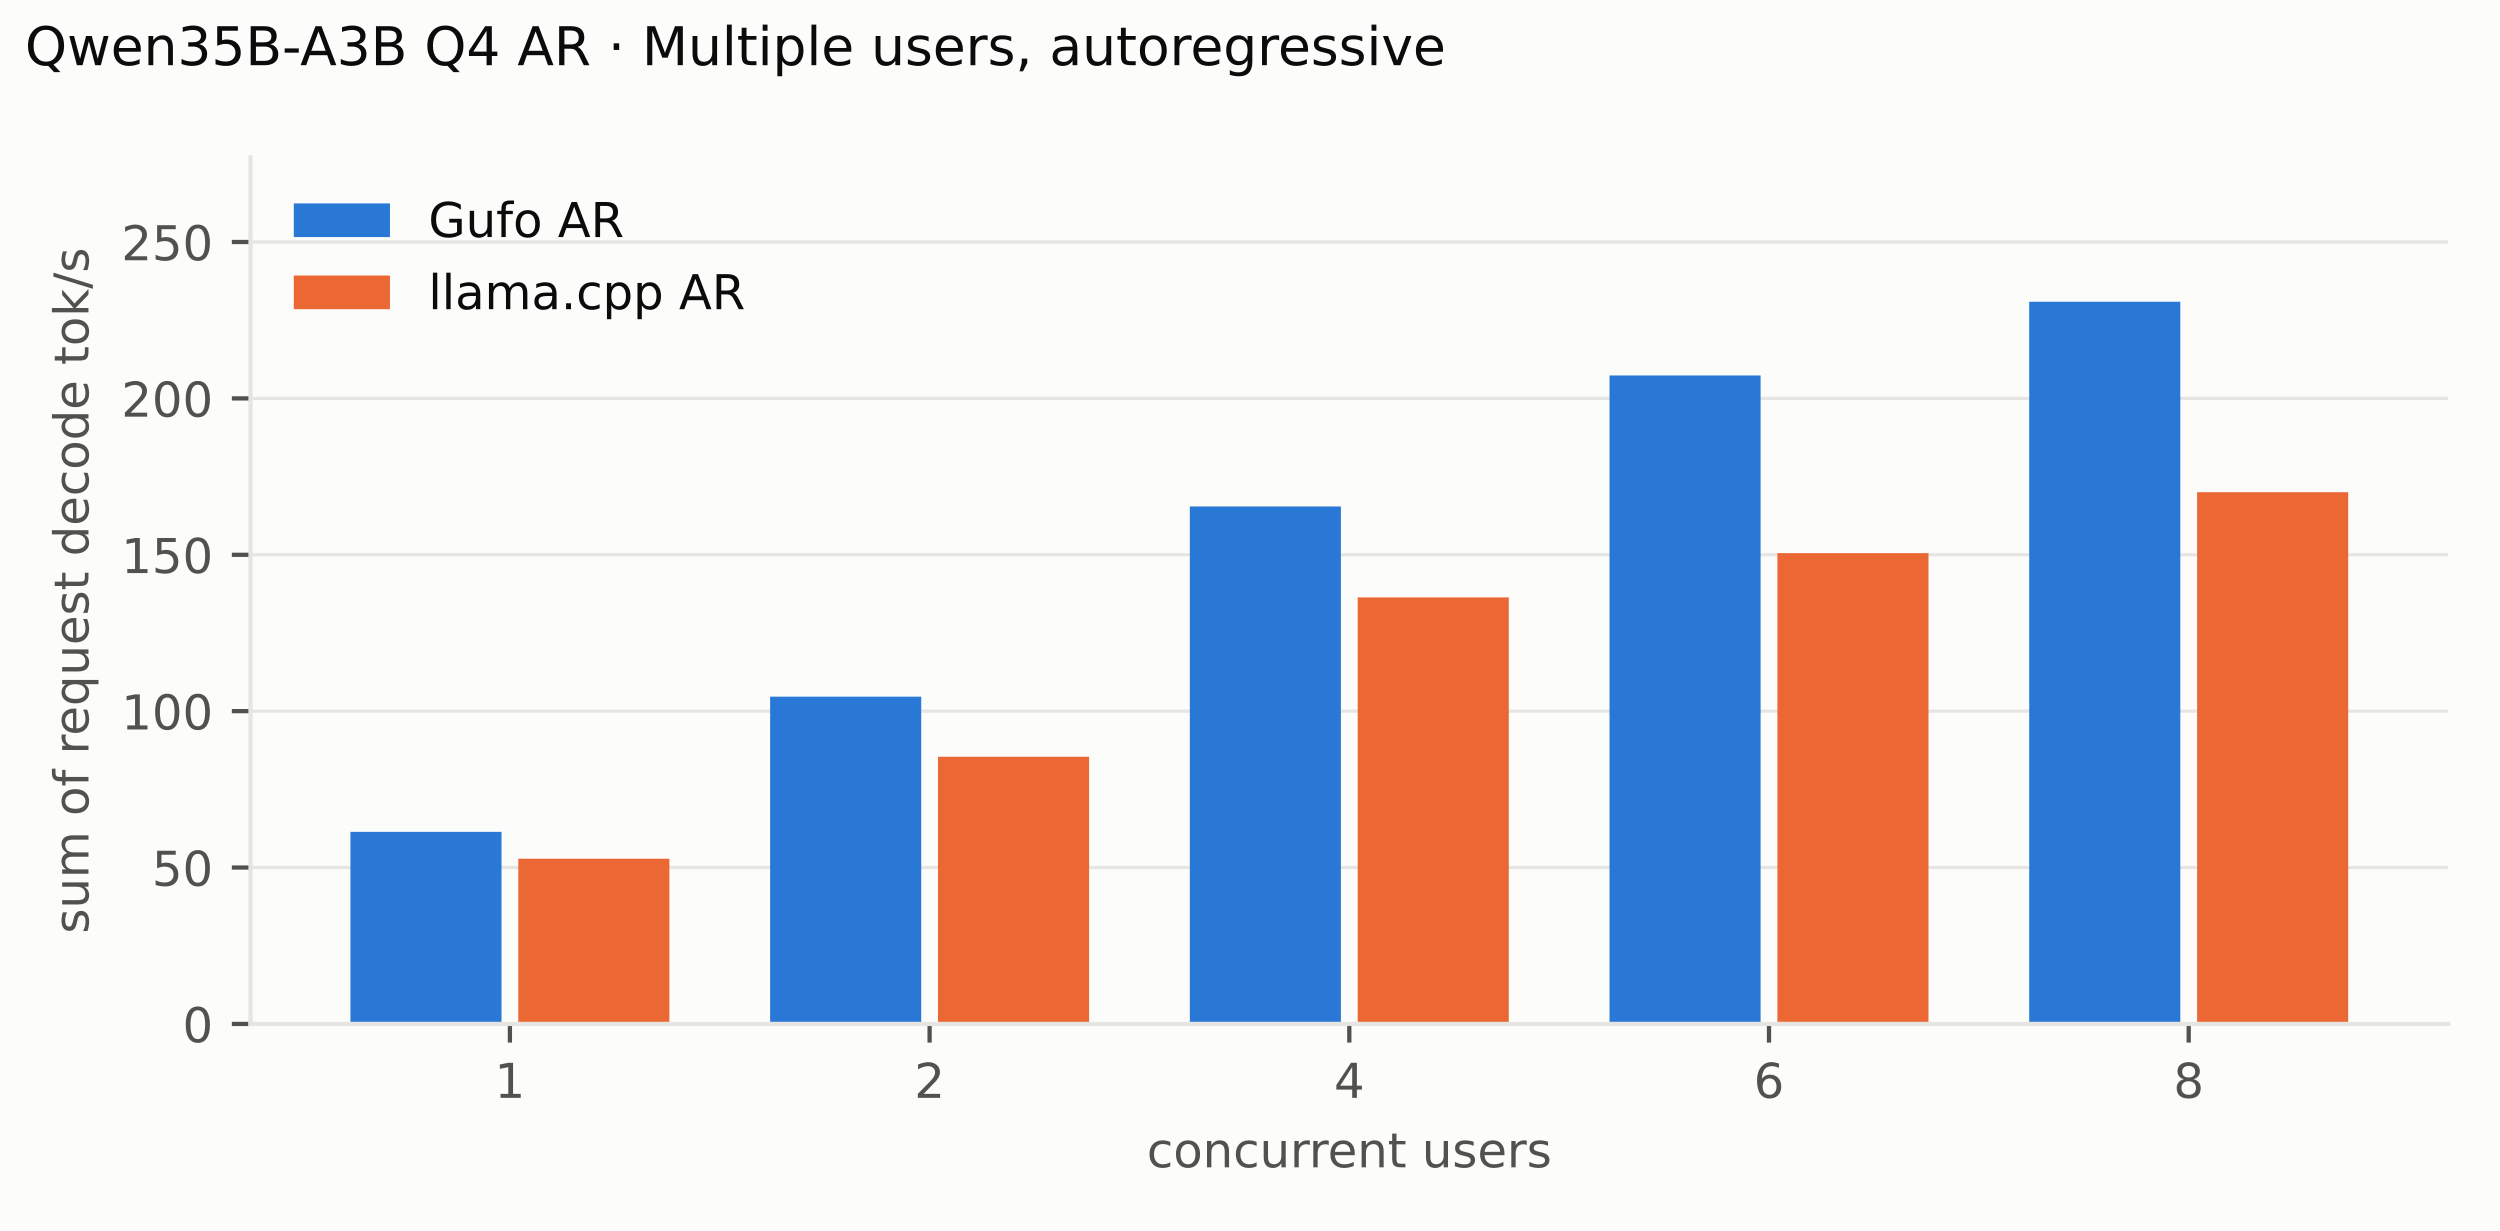
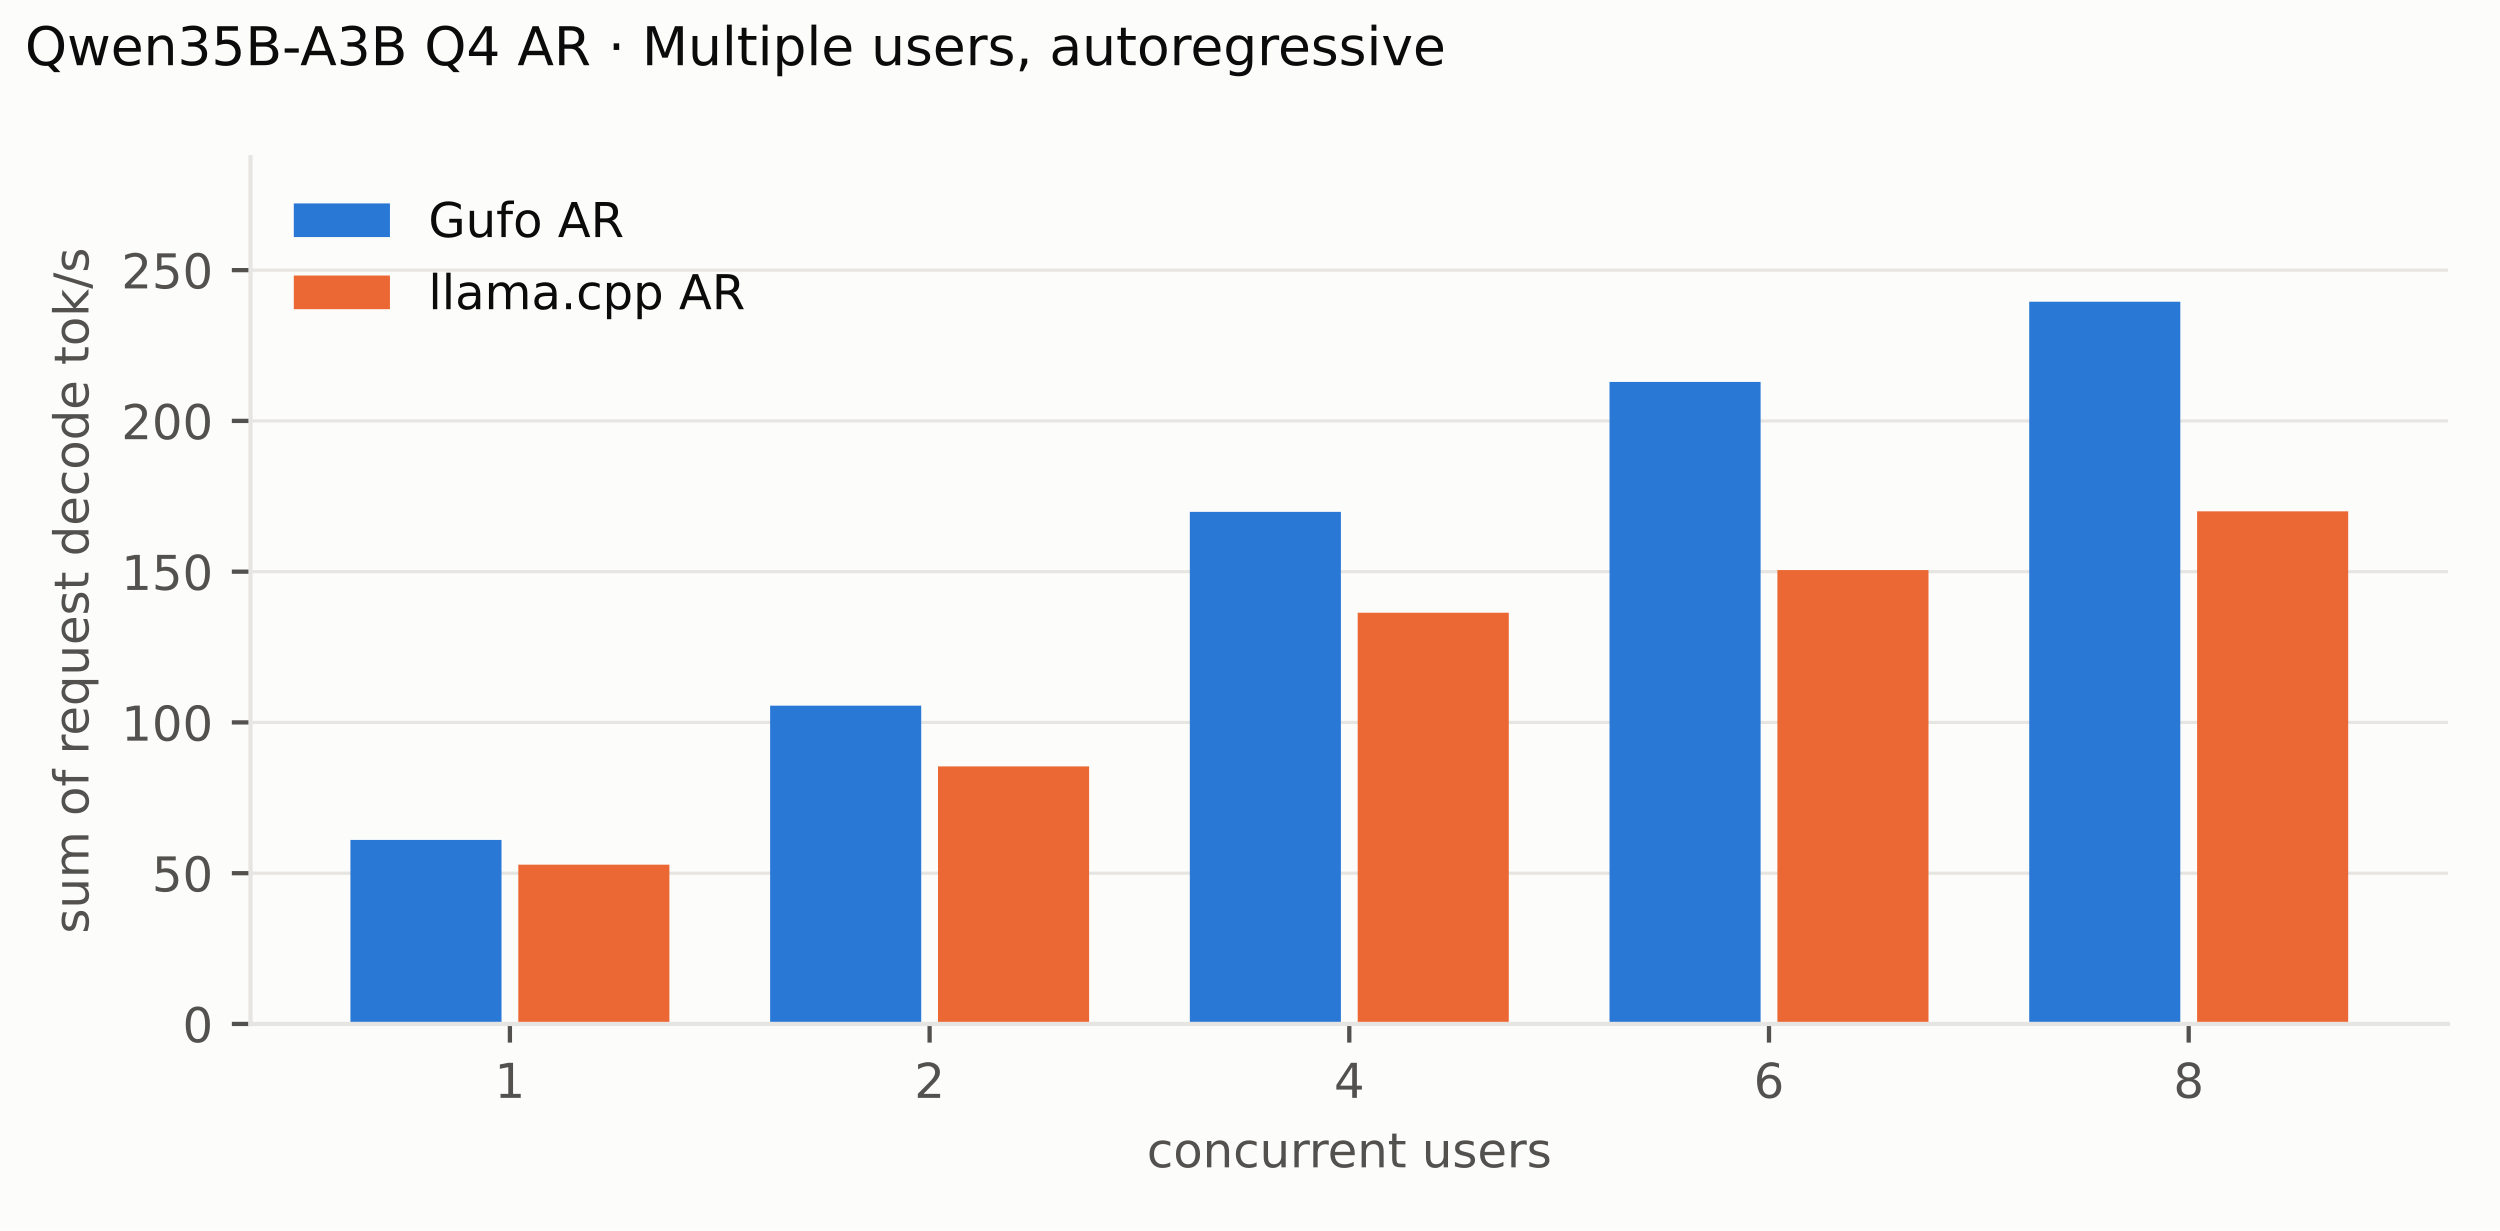
<svg xmlns="http://www.w3.org/2000/svg" xmlns:xlink="http://www.w3.org/1999/xlink" width="468pt" height="230.4pt" viewBox="0 0 468 230.4" version="1.1">
  <defs>
    <style type="text/css">*{stroke-linejoin: round; stroke-linecap: butt}</style>
  </defs>
  <g id="figure_1">
    <g id="patch_1">
      <path d="M 0 230.4 L 468 230.4 L 468 0 L 0 0 z " style="fill: #fcfcfb" />
    </g>
    <g id="axes_1">
      <g id="patch_2">
        <path d="M 46.899 191.68 L 458.28 191.68 L 458.28 29.441 L 46.899 29.441 z " style="fill: #fcfcfb" />
      </g>
      <g id="matplotlib.axis_1">
        <g id="xtick_1">
          <g id="line2d_1">
            <defs>
              <path id="m1ebf051f68" d="M 0 0 L 0 3.5 " style="stroke: #52514e; stroke-width: 0.8" />
            </defs>
            <g>
              <use xlink:href="#m1ebf051f68" x="95.454" y="191.68" style="fill: #52514e; stroke: #52514e; stroke-width: 0.8" />
            </g>
          </g>
          <g id="text_1">
            <text style="font-size: 9px; font-family: 'DejaVu Sans', 'Bitstream Vera Sans', 'Computer Modern Sans Serif', 'Lucida Grande', 'Verdana', 'Geneva', 'Lucid', 'Arial', 'Helvetica', 'Avant Garde', sans-serif; text-anchor: middle; fill: #52514e" x="95.454" y="205.518" transform="rotate(-0 95.4543 205.5179)">1</text>
          </g>
        </g>
        <g id="xtick_2">
          <g id="line2d_2">
            <g>
              <use xlink:href="#m1ebf051f68" x="174.022" y="191.68" style="fill: #52514e; stroke: #52514e; stroke-width: 0.8" />
            </g>
          </g>
          <g id="text_2">
            <text style="font-size: 9px; font-family: 'DejaVu Sans', 'Bitstream Vera Sans', 'Computer Modern Sans Serif', 'Lucida Grande', 'Verdana', 'Geneva', 'Lucid', 'Arial', 'Helvetica', 'Avant Garde', sans-serif; text-anchor: middle; fill: #52514e" x="174.022" y="205.518" transform="rotate(-0 174.022 205.5179)">2</text>
          </g>
        </g>
        <g id="xtick_3">
          <g id="line2d_3">
            <g>
              <use xlink:href="#m1ebf051f68" x="252.59" y="191.68" style="fill: #52514e; stroke: #52514e; stroke-width: 0.8" />
            </g>
          </g>
          <g id="text_3">
            <text style="font-size: 9px; font-family: 'DejaVu Sans', 'Bitstream Vera Sans', 'Computer Modern Sans Serif', 'Lucida Grande', 'Verdana', 'Geneva', 'Lucid', 'Arial', 'Helvetica', 'Avant Garde', sans-serif; text-anchor: middle; fill: #52514e" x="252.59" y="205.518" transform="rotate(-0 252.5897 205.5179)">4</text>
          </g>
        </g>
        <g id="xtick_4">
          <g id="line2d_4">
            <g>
              <use xlink:href="#m1ebf051f68" x="331.157" y="191.68" style="fill: #52514e; stroke: #52514e; stroke-width: 0.8" />
            </g>
          </g>
          <g id="text_4">
            <text style="font-size: 9px; font-family: 'DejaVu Sans', 'Bitstream Vera Sans', 'Computer Modern Sans Serif', 'Lucida Grande', 'Verdana', 'Geneva', 'Lucid', 'Arial', 'Helvetica', 'Avant Garde', sans-serif; text-anchor: middle; fill: #52514e" x="331.157" y="205.518" transform="rotate(-0 331.1574 205.5179)">6</text>
          </g>
        </g>
        <g id="xtick_5">
          <g id="line2d_5">
            <g>
              <use xlink:href="#m1ebf051f68" x="409.725" y="191.68" style="fill: #52514e; stroke: #52514e; stroke-width: 0.8" />
            </g>
          </g>
          <g id="text_5">
            <text style="font-size: 9px; font-family: 'DejaVu Sans', 'Bitstream Vera Sans', 'Computer Modern Sans Serif', 'Lucida Grande', 'Verdana', 'Geneva', 'Lucid', 'Arial', 'Helvetica', 'Avant Garde', sans-serif; text-anchor: middle; fill: #52514e" x="409.725" y="205.518" transform="rotate(-0 409.7252 205.5179)">8</text>
          </g>
        </g>
        <g id="text_6">
          <text style="font-size: 9px; font-family: 'DejaVu Sans', 'Bitstream Vera Sans', 'Computer Modern Sans Serif', 'Lucida Grande', 'Verdana', 'Geneva', 'Lucid', 'Arial', 'Helvetica', 'Avant Garde', sans-serif; text-anchor: middle; fill: #52514e" x="252.59" y="218.518" transform="rotate(-0 252.5897 218.5179)">concurrent users</text>
        </g>
      </g>
      <g id="matplotlib.axis_2">
        <g id="ytick_1">
          <g id="line2d_6">
-             <path d="M 46.899 191.68 L 458.28 191.68 " clip-path="url(#p9c8b974c5d)" style="fill: none; stroke: #e6e5e1; stroke-width: 0.6; stroke-linecap: square" />
+             <path d="M 46.899 191.68 L 458.28 191.68 " clip-path="url(#pb5c279a9e9)" style="fill: none; stroke: #e6e5e1; stroke-width: 0.6; stroke-linecap: square" />
          </g>
          <g id="line2d_7">
            <defs>
              <path id="m680e5b1e24" d="M 0 0 L -3.5 0 " style="stroke: #52514e; stroke-width: 0.8" />
            </defs>
            <g>
              <use xlink:href="#m680e5b1e24" x="46.899" y="191.68" style="fill: #52514e; stroke: #52514e; stroke-width: 0.8" />
            </g>
          </g>
          <g id="text_7">
            <text style="font-size: 9px; font-family: 'DejaVu Sans', 'Bitstream Vera Sans', 'Computer Modern Sans Serif', 'Lucida Grande', 'Verdana', 'Geneva', 'Lucid', 'Arial', 'Helvetica', 'Avant Garde', sans-serif; text-anchor: end; fill: #52514e" x="39.899" y="195.099" transform="rotate(-0 39.89945 195.0989)">0</text>
          </g>
        </g>
        <g id="ytick_2">
          <g id="line2d_8">
-             <path d="M 46.899 162.405 L 458.28 162.405 " clip-path="url(#p9c8b974c5d)" style="fill: none; stroke: #e6e5e1; stroke-width: 0.6; stroke-linecap: square" />
+             <path d="M 46.899 163.458 L 458.28 163.458 " clip-path="url(#pb5c279a9e9)" style="fill: none; stroke: #e6e5e1; stroke-width: 0.6; stroke-linecap: square" />
          </g>
          <g id="line2d_9">
            <g>
-               <use xlink:href="#m680e5b1e24" x="46.899" y="162.405" style="fill: #52514e; stroke: #52514e; stroke-width: 0.8" />
+               <use xlink:href="#m680e5b1e24" x="46.899" y="163.458" style="fill: #52514e; stroke: #52514e; stroke-width: 0.8" />
            </g>
          </g>
          <g id="text_8">
-             <text style="font-size: 9px; font-family: 'DejaVu Sans', 'Bitstream Vera Sans', 'Computer Modern Sans Serif', 'Lucida Grande', 'Verdana', 'Geneva', 'Lucid', 'Arial', 'Helvetica', 'Avant Garde', sans-serif; text-anchor: end; fill: #52514e" x="39.899" y="165.824" transform="rotate(-0 39.89945 165.8236)">50</text>
+             <text style="font-size: 9px; font-family: 'DejaVu Sans', 'Bitstream Vera Sans', 'Computer Modern Sans Serif', 'Lucida Grande', 'Verdana', 'Geneva', 'Lucid', 'Arial', 'Helvetica', 'Avant Garde', sans-serif; text-anchor: end; fill: #52514e" x="39.899" y="166.877" transform="rotate(-0 39.89945 166.8771)">50</text>
          </g>
        </g>
        <g id="ytick_3">
          <g id="line2d_10">
-             <path d="M 46.899 133.129 L 458.28 133.129 " clip-path="url(#p9c8b974c5d)" style="fill: none; stroke: #e6e5e1; stroke-width: 0.6; stroke-linecap: square" />
+             <path d="M 46.899 135.236 L 458.28 135.236 " clip-path="url(#pb5c279a9e9)" style="fill: none; stroke: #e6e5e1; stroke-width: 0.6; stroke-linecap: square" />
          </g>
          <g id="line2d_11">
            <g>
-               <use xlink:href="#m680e5b1e24" x="46.899" y="133.129" style="fill: #52514e; stroke: #52514e; stroke-width: 0.8" />
+               <use xlink:href="#m680e5b1e24" x="46.899" y="135.236" style="fill: #52514e; stroke: #52514e; stroke-width: 0.8" />
            </g>
          </g>
          <g id="text_9">
-             <text style="font-size: 9px; font-family: 'DejaVu Sans', 'Bitstream Vera Sans', 'Computer Modern Sans Serif', 'Lucida Grande', 'Verdana', 'Geneva', 'Lucid', 'Arial', 'Helvetica', 'Avant Garde', sans-serif; text-anchor: end; fill: #52514e" x="39.899" y="136.548" transform="rotate(-0 39.89945 136.5483)">100</text>
+             <text style="font-size: 9px; font-family: 'DejaVu Sans', 'Bitstream Vera Sans', 'Computer Modern Sans Serif', 'Lucida Grande', 'Verdana', 'Geneva', 'Lucid', 'Arial', 'Helvetica', 'Avant Garde', sans-serif; text-anchor: end; fill: #52514e" x="39.899" y="138.655" transform="rotate(-0 39.89945 138.6553)">100</text>
          </g>
        </g>
        <g id="ytick_4">
          <g id="line2d_12">
-             <path d="M 46.899 103.854 L 458.28 103.854 " clip-path="url(#p9c8b974c5d)" style="fill: none; stroke: #e6e5e1; stroke-width: 0.6; stroke-linecap: square" />
+             <path d="M 46.899 107.015 L 458.28 107.015 " clip-path="url(#pb5c279a9e9)" style="fill: none; stroke: #e6e5e1; stroke-width: 0.6; stroke-linecap: square" />
          </g>
          <g id="line2d_13">
            <g>
-               <use xlink:href="#m680e5b1e24" x="46.899" y="103.854" style="fill: #52514e; stroke: #52514e; stroke-width: 0.8" />
+               <use xlink:href="#m680e5b1e24" x="46.899" y="107.015" style="fill: #52514e; stroke: #52514e; stroke-width: 0.8" />
            </g>
          </g>
          <g id="text_10">
-             <text style="font-size: 9px; font-family: 'DejaVu Sans', 'Bitstream Vera Sans', 'Computer Modern Sans Serif', 'Lucida Grande', 'Verdana', 'Geneva', 'Lucid', 'Arial', 'Helvetica', 'Avant Garde', sans-serif; text-anchor: end; fill: #52514e" x="39.899" y="107.273" transform="rotate(-0 39.89945 107.2729)">150</text>
+             <text style="font-size: 9px; font-family: 'DejaVu Sans', 'Bitstream Vera Sans', 'Computer Modern Sans Serif', 'Lucida Grande', 'Verdana', 'Geneva', 'Lucid', 'Arial', 'Helvetica', 'Avant Garde', sans-serif; text-anchor: end; fill: #52514e" x="39.899" y="110.434" transform="rotate(-0 39.89945 110.4335)">150</text>
          </g>
        </g>
        <g id="ytick_5">
          <g id="line2d_14">
-             <path d="M 46.899 74.579 L 458.28 74.579 " clip-path="url(#p9c8b974c5d)" style="fill: none; stroke: #e6e5e1; stroke-width: 0.6; stroke-linecap: square" />
+             <path d="M 46.899 78.793 L 458.28 78.793 " clip-path="url(#pb5c279a9e9)" style="fill: none; stroke: #e6e5e1; stroke-width: 0.6; stroke-linecap: square" />
          </g>
          <g id="line2d_15">
            <g>
-               <use xlink:href="#m680e5b1e24" x="46.899" y="74.579" style="fill: #52514e; stroke: #52514e; stroke-width: 0.8" />
+               <use xlink:href="#m680e5b1e24" x="46.899" y="78.793" style="fill: #52514e; stroke: #52514e; stroke-width: 0.8" />
            </g>
          </g>
          <g id="text_11">
-             <text style="font-size: 9px; font-family: 'DejaVu Sans', 'Bitstream Vera Sans', 'Computer Modern Sans Serif', 'Lucida Grande', 'Verdana', 'Geneva', 'Lucid', 'Arial', 'Helvetica', 'Avant Garde', sans-serif; text-anchor: end; fill: #52514e" x="39.899" y="77.998" transform="rotate(-0 39.89945 77.99761)">200</text>
+             <text style="font-size: 9px; font-family: 'DejaVu Sans', 'Bitstream Vera Sans', 'Computer Modern Sans Serif', 'Lucida Grande', 'Verdana', 'Geneva', 'Lucid', 'Arial', 'Helvetica', 'Avant Garde', sans-serif; text-anchor: end; fill: #52514e" x="39.899" y="82.212" transform="rotate(-0 39.89945 82.21175)">200</text>
          </g>
        </g>
        <g id="ytick_6">
          <g id="line2d_16">
-             <path d="M 46.899 45.303 L 458.28 45.303 " clip-path="url(#p9c8b974c5d)" style="fill: none; stroke: #e6e5e1; stroke-width: 0.6; stroke-linecap: square" />
+             <path d="M 46.899 50.571 L 458.28 50.571 " clip-path="url(#pb5c279a9e9)" style="fill: none; stroke: #e6e5e1; stroke-width: 0.6; stroke-linecap: square" />
          </g>
          <g id="line2d_17">
            <g>
-               <use xlink:href="#m680e5b1e24" x="46.899" y="45.303" style="fill: #52514e; stroke: #52514e; stroke-width: 0.8" />
+               <use xlink:href="#m680e5b1e24" x="46.899" y="50.571" style="fill: #52514e; stroke: #52514e; stroke-width: 0.8" />
            </g>
          </g>
          <g id="text_12">
-             <text style="font-size: 9px; font-family: 'DejaVu Sans', 'Bitstream Vera Sans', 'Computer Modern Sans Serif', 'Lucida Grande', 'Verdana', 'Geneva', 'Lucid', 'Arial', 'Helvetica', 'Avant Garde', sans-serif; text-anchor: end; fill: #52514e" x="39.899" y="48.722" transform="rotate(-0 39.89945 48.72227)">250</text>
+             <text style="font-size: 9px; font-family: 'DejaVu Sans', 'Bitstream Vera Sans', 'Computer Modern Sans Serif', 'Lucida Grande', 'Verdana', 'Geneva', 'Lucid', 'Arial', 'Helvetica', 'Avant Garde', sans-serif; text-anchor: end; fill: #52514e" x="39.899" y="53.99" transform="rotate(-0 39.89945 53.98995)">250</text>
          </g>
        </g>
        <g id="text_13">
          <text style="font-size: 9px; font-family: 'DejaVu Sans', 'Bitstream Vera Sans', 'Computer Modern Sans Serif', 'Lucida Grande', 'Verdana', 'Geneva', 'Lucid', 'Arial', 'Helvetica', 'Avant Garde', sans-serif; text-anchor: middle; fill: #52514e" x="16.559" y="110.56" transform="rotate(-90 16.55859 110.5604)">sum of request decode tok/s</text>
        </g>
      </g>
      <g id="patch_3">
-         <path d="M 65.599 191.68 L 93.883 191.68 L 93.883 155.73 L 65.599 155.73 z " clip-path="url(#p9c8b974c5d)" style="fill: #2a78d6" />
+         <path d="M 65.599 191.68 L 93.883 191.68 L 93.883 157.232 L 65.599 157.232 z " clip-path="url(#pb5c279a9e9)" style="fill: #2a78d6" />
      </g>
      <g id="patch_4">
-         <path d="M 144.166 191.68 L 172.451 191.68 L 172.451 130.413 L 144.166 130.413 z " clip-path="url(#p9c8b974c5d)" style="fill: #2a78d6" />
+         <path d="M 144.166 191.68 L 172.451 191.68 L 172.451 132.098 L 144.166 132.098 z " clip-path="url(#pb5c279a9e9)" style="fill: #2a78d6" />
      </g>
      <g id="patch_5">
-         <path d="M 222.734 191.68 L 251.018 191.68 L 251.018 94.814 L 222.734 94.814 z " clip-path="url(#p9c8b974c5d)" style="fill: #2a78d6" />
+         <path d="M 222.734 191.68 L 251.018 191.68 L 251.018 95.827 L 222.734 95.827 z " clip-path="url(#pb5c279a9e9)" style="fill: #2a78d6" />
      </g>
      <g id="patch_6">
-         <path d="M 301.302 191.68 L 329.586 191.68 L 329.586 70.293 L 301.302 70.293 z " clip-path="url(#p9c8b974c5d)" style="fill: #2a78d6" />
+         <path d="M 301.302 191.68 L 329.586 191.68 L 329.586 71.495 L 301.302 71.495 z " clip-path="url(#pb5c279a9e9)" style="fill: #2a78d6" />
      </g>
      <g id="patch_7">
-         <path d="M 379.869 191.68 L 408.154 191.68 L 408.154 56.481 L 379.869 56.481 z " clip-path="url(#p9c8b974c5d)" style="fill: #2a78d6" />
+         <path d="M 379.869 191.68 L 408.154 191.68 L 408.154 56.481 L 379.869 56.481 z " clip-path="url(#pb5c279a9e9)" style="fill: #2a78d6" />
      </g>
      <g id="patch_8">
-         <path d="M 97.026 191.68 L 125.31 191.68 L 125.31 160.759 L 97.026 160.759 z " clip-path="url(#p9c8b974c5d)" style="fill: #eb6834" />
+         <path d="M 97.026 191.68 L 125.31 191.68 L 125.31 161.872 L 97.026 161.872 z " clip-path="url(#pb5c279a9e9)" style="fill: #eb6834" />
      </g>
      <g id="patch_9">
-         <path d="M 175.593 191.68 L 203.878 191.68 L 203.878 141.666 L 175.593 141.666 z " clip-path="url(#p9c8b974c5d)" style="fill: #eb6834" />
+         <path d="M 175.593 191.68 L 203.878 191.68 L 203.878 143.466 L 175.593 143.466 z " clip-path="url(#pb5c279a9e9)" style="fill: #eb6834" />
      </g>
      <g id="patch_10">
-         <path d="M 254.161 191.68 L 282.445 191.68 L 282.445 111.834 L 254.161 111.834 z " clip-path="url(#p9c8b974c5d)" style="fill: #eb6834" />
+         <path d="M 254.161 191.68 L 282.445 191.68 L 282.445 114.708 L 254.161 114.708 z " clip-path="url(#pb5c279a9e9)" style="fill: #eb6834" />
      </g>
      <g id="patch_11">
-         <path d="M 332.729 191.68 L 361.013 191.68 L 361.013 103.544 L 332.729 103.544 z " clip-path="url(#p9c8b974c5d)" style="fill: #eb6834" />
+         <path d="M 332.729 191.68 L 361.013 191.68 L 361.013 106.715 L 332.729 106.715 z " clip-path="url(#pb5c279a9e9)" style="fill: #eb6834" />
      </g>
      <g id="patch_12">
-         <path d="M 411.297 191.68 L 439.581 191.68 L 439.581 92.144 L 411.297 92.144 z " clip-path="url(#p9c8b974c5d)" style="fill: #eb6834" />
+         <path d="M 411.297 191.68 L 439.581 191.68 L 439.581 95.726 L 411.297 95.726 z " clip-path="url(#pb5c279a9e9)" style="fill: #eb6834" />
      </g>
      <g id="patch_13">
        <path d="M 46.899 191.68 L 46.899 29.441 " style="fill: none; stroke: #e6e5e1; stroke-width: 0.8; stroke-linejoin: miter; stroke-linecap: square" />
      </g>
      <g id="patch_14">
        <path d="M 46.899 191.68 L 458.28 191.68 " style="fill: none; stroke: #e6e5e1; stroke-width: 0.8; stroke-linejoin: miter; stroke-linecap: square" />
      </g>
      <g id="legend_1">
        <g id="patch_15">
          <path d="M 54.999 44.379 L 72.999 44.379 L 72.999 38.079 L 54.999 38.079 z " style="fill: #2a78d6" />
        </g>
        <g id="text_14">
          <text style="font-size: 9px; font-family: 'DejaVu Sans', 'Bitstream Vera Sans', 'Computer Modern Sans Serif', 'Lucida Grande', 'Verdana', 'Geneva', 'Lucid', 'Arial', 'Helvetica', 'Avant Garde', sans-serif; text-anchor: start; fill: #0b0b0b" x="80.199" y="44.379" transform="rotate(-0 80.19945 44.37938)">Gufo AR</text>
        </g>
        <g id="patch_16">
          <path d="M 54.999 57.88 L 72.999 57.88 L 72.999 51.58 L 54.999 51.58 z " style="fill: #eb6834" />
        </g>
        <g id="text_15">
          <text style="font-size: 9px; font-family: 'DejaVu Sans', 'Bitstream Vera Sans', 'Computer Modern Sans Serif', 'Lucida Grande', 'Verdana', 'Geneva', 'Lucid', 'Arial', 'Helvetica', 'Avant Garde', sans-serif; text-anchor: start; fill: #0b0b0b" x="80.199" y="57.88" transform="rotate(-0 80.19945 57.88008)">llama.cpp AR</text>
        </g>
      </g>
    </g>
    <g id="text_16">
      <text style="font-size: 10px; font-family: 'DejaVu Sans', 'Bitstream Vera Sans', 'Computer Modern Sans Serif', 'Lucida Grande', 'Verdana', 'Geneva', 'Lucid', 'Arial', 'Helvetica', 'Avant Garde', sans-serif; text-anchor: start; fill: #0b0b0b" x="4.68" y="12.206" transform="rotate(-0 4.68 12.20644)">Qwen35B-A3B Q4 AR · Multiple users, autoregressive</text>
    </g>
  </g>
  <defs>
-     <clipPath id="p9c8b974c5d">
+     <clipPath id="pb5c279a9e9">
      <rect x="46.899" y="29.441" width="411.381" height="162.239" />
    </clipPath>
  </defs>
</svg>
